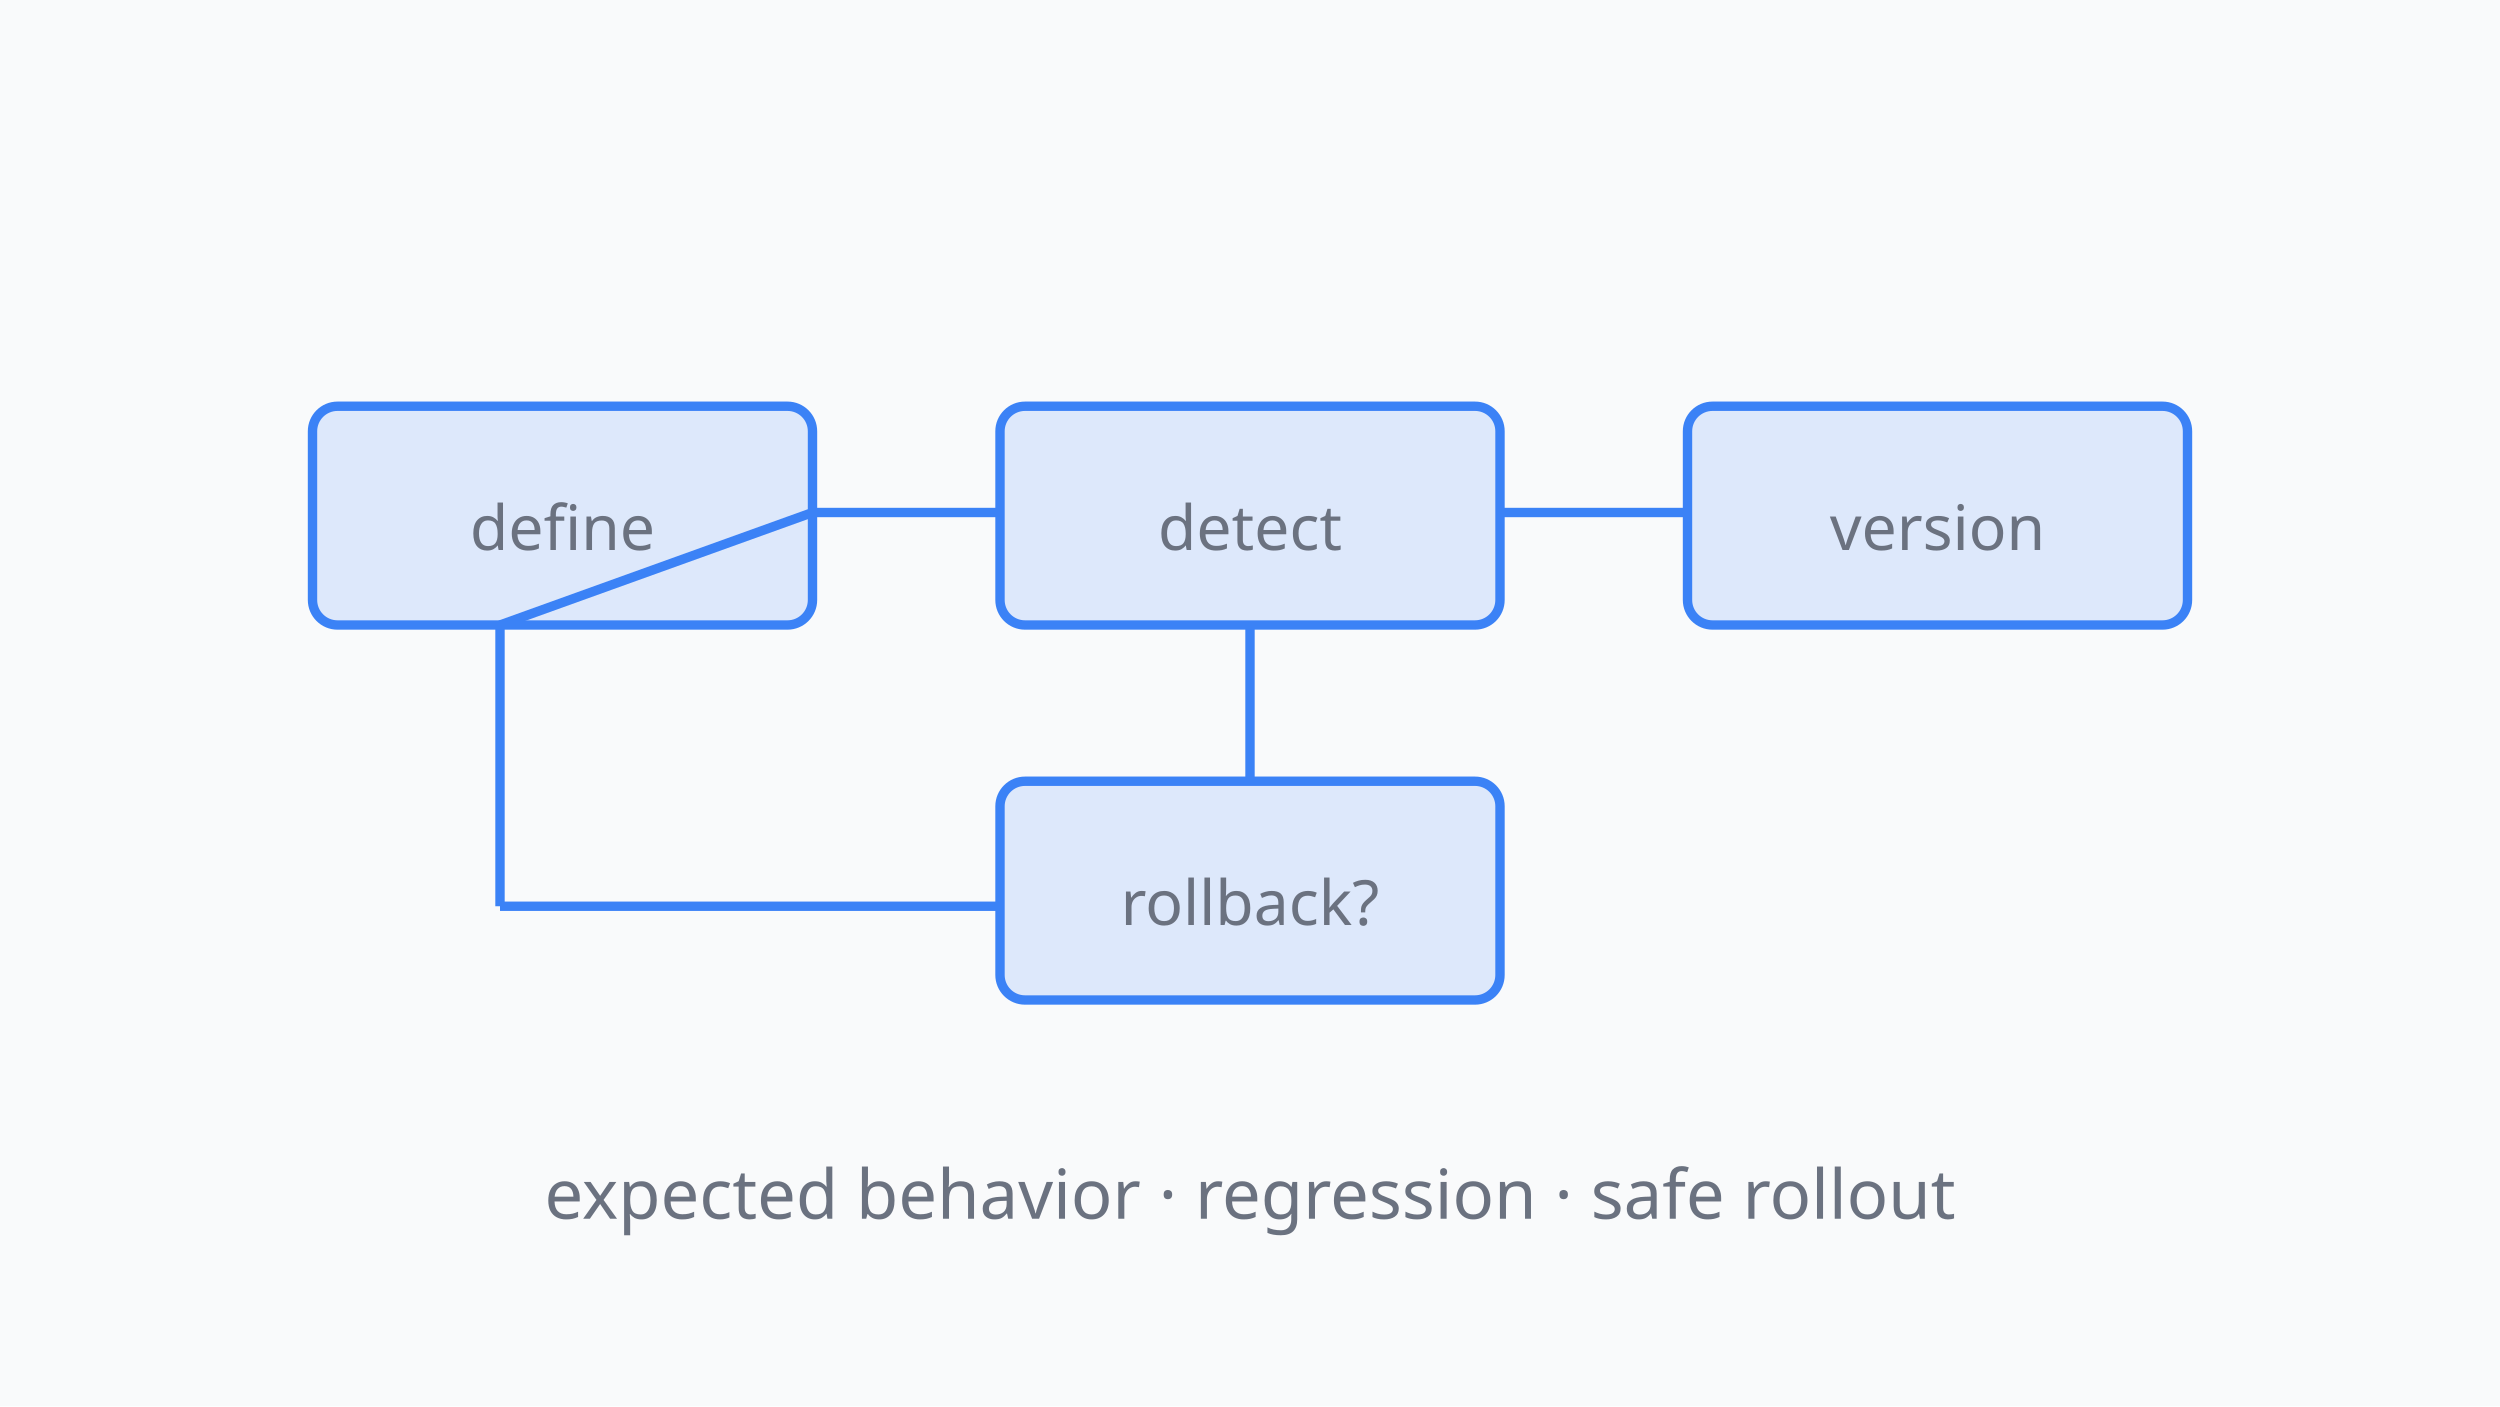
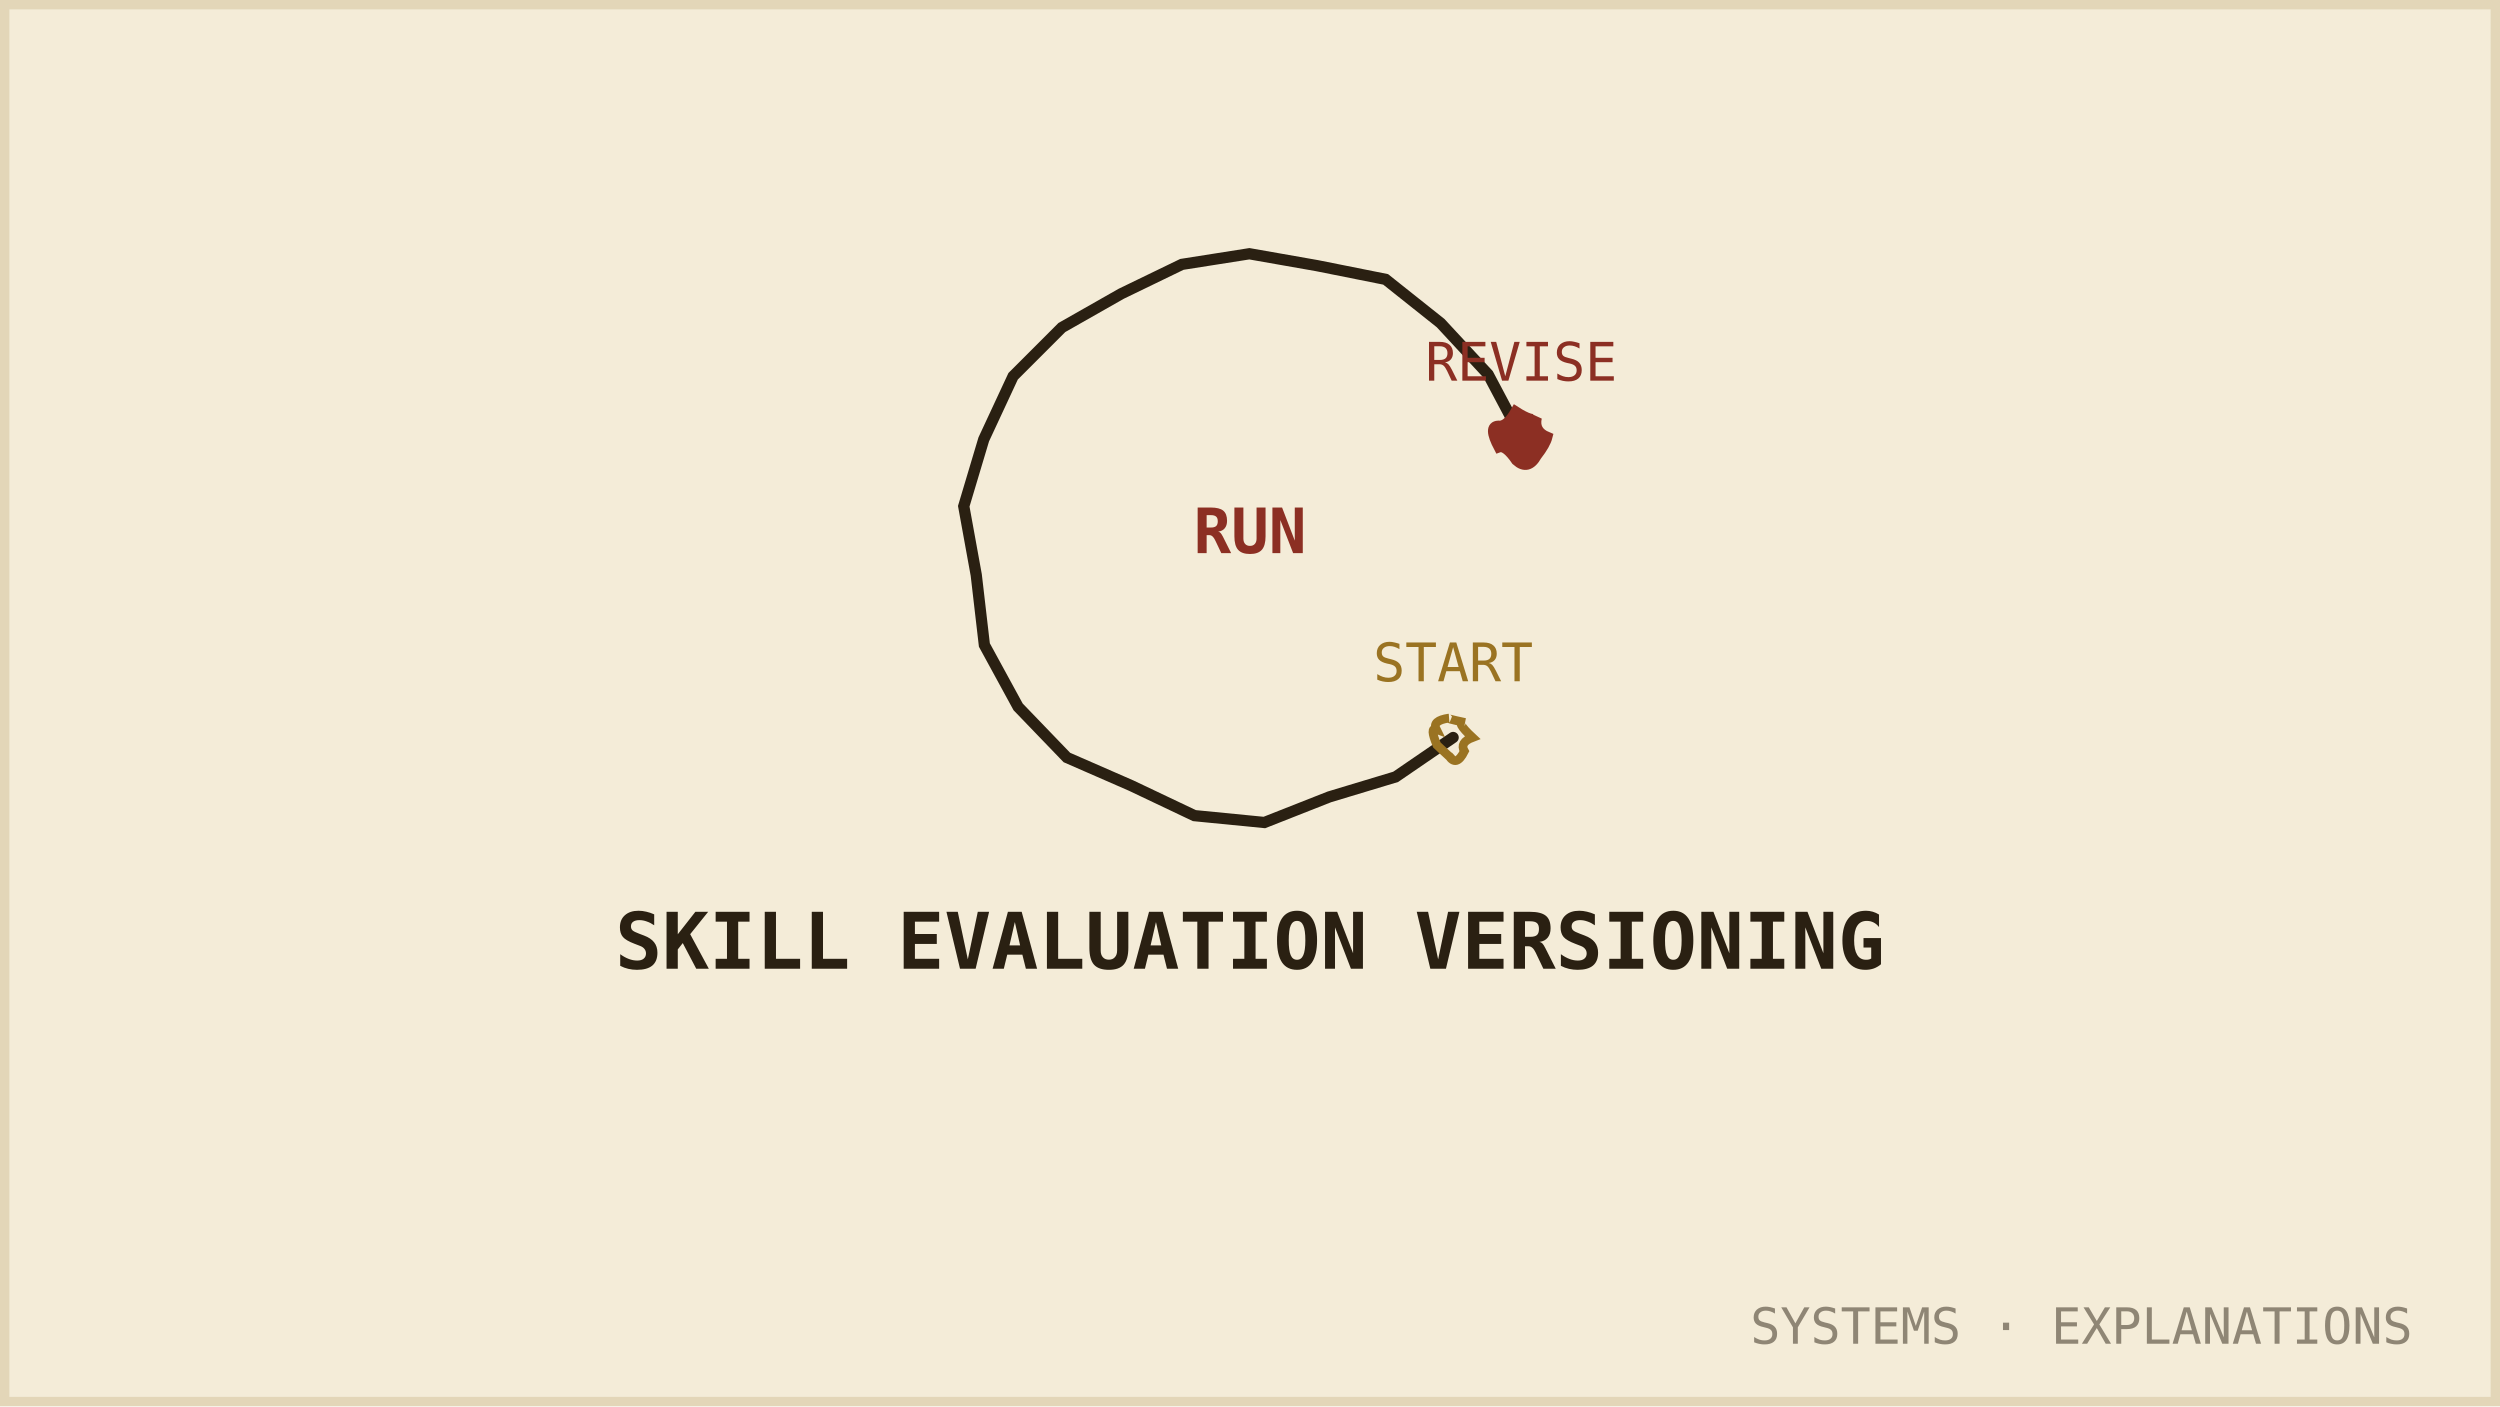
- <svg xmlns="http://www.w3.org/2000/svg" viewBox="0 0 400 225" role="img" aria-labelledby="title desc">
-   <rect width="400" height="225" fill="#f9fafb" />
-   <g stroke="#3b82f6" stroke-width="1.5" fill="none">
-     <rect x="50" y="65" width="80" height="35" rx="4" />
-     <rect x="160" y="65" width="80" height="35" rx="4" />
-     <rect x="270" y="65" width="80" height="35" rx="4" />
-     <rect x="160" y="125" width="80" height="35" rx="4" />
-     <line x1="130" y1="82" x2="160" y2="82" />
-     <line x1="240" y1="82" x2="270" y2="82" />
-     <line x1="200" y1="100" x2="200" y2="125" />
-     <line x1="160" y1="145" x2="80" y2="145" />
-     <line x1="80" y1="145" x2="80" y2="100" />
-     <line x1="80" y1="100" x2="130" y2="82" />
-   </g>
-   <g fill="#3b82f6" opacity="0.15">
-     <rect x="50" y="65" width="80" height="35" rx="4" />
-     <rect x="160" y="65" width="80" height="35" rx="4" />
-     <rect x="270" y="65" width="80" height="35" rx="4" />
-     <rect x="160" y="125" width="80" height="35" rx="4" />
-   </g>
-   <g font-family="system-ui, sans-serif" font-size="10" fill="#6b7280">
-     <text x="90" y="88" text-anchor="middle">define</text>
-     <text x="200" y="88" text-anchor="middle">detect</text>
-     <text x="310" y="88" text-anchor="middle">version</text>
-     <text x="200" y="148" text-anchor="middle">rollback?</text>
-   </g>
-   <g font-family="system-ui, sans-serif" font-size="11" fill="#6b7280">
-     <text x="200" y="195" text-anchor="middle">expected behavior · regression · safe rollout</text>
-   </g>
+ <svg xmlns="http://www.w3.org/2000/svg" viewBox="0 0 400 225" role="img" aria-labelledby="t d">
+   <rect width="400" height="225" fill="#f4ecd8" />
+   <rect x="0.75" y="0.75" width="398.5" height="223.5" fill="none" stroke="#e3d6b8" stroke-width="1.5" />
+   <path d="M 232.5 118.0 L 223.3 124.3 L 212.7 127.5 L 202.3 131.6 L 191.1 130.5 L 181.0 125.7 L 170.7 121.2 L 162.9 113.1 L 157.5 103.2 L 156.2 92.0 L 154.2 81.0 L 157.4 70.3 L 162.1 60.2 L 169.9 52.4 L 179.4 47.0 L 189.1 42.3 L 199.9 40.6 L 210.7 42.5 L 221.7 44.7 L 230.5 51.7 L 238.1 59.9 L 243.4 69.9 " stroke="#2a2012" stroke-width="1.80" fill="none" stroke-linecap="round" />
+   <path d="M 247.6 69.9 Q 247.3 71.1 245.9 72.9 Q 244.5 75.4 242.6 73.7 Q 240.9 71.2 239.8 71.6 Q 238.0 68.2 239.7 68.1 Q 241.1 68.3 242.5 65.8 Q 245.3 67.6 245.9 66.8 Q 245.4 69.0 247.6 69.9 Z" stroke="#8c2f23" stroke-width="1.60" fill="#8c2f23" />
+   <path d="M 235.6 118.0 Q 233.5 118.8 234.3 120.2 Q 233.0 122.8 231.8 120.9 Q 233.1 122.2 229.9 119.2 Q 228.7 116.3 229.8 116.7 Q 229.1 115.3 231.8 114.9 Q 231.1 114.9 234.4 115.6 Q 232.7 115.3 235.6 118.0 Z" stroke="#9a7322" stroke-width="1.40" fill="none" />
+   <text x="200.0" y="88.5" font-family="'JetBrains Mono', ui-monospace, monospace" font-size="10.0" fill="#8c2f23" font-weight="700" text-anchor="middle">RUN</text>
+   <text x="232.5" y="109.0" font-family="'JetBrains Mono', ui-monospace, monospace" font-size="8.5" fill="#9a7322" text-anchor="middle">START</text>
+   <text x="243.4" y="60.9" font-family="'JetBrains Mono', ui-monospace, monospace" font-size="8.5" fill="#8c2f23" text-anchor="middle">REVISE</text>
+   <text x="200.0" y="155.0" font-family="'JetBrains Mono', ui-monospace, monospace" font-size="12.5" fill="#2a2012" font-weight="700" text-anchor="middle">SKILL EVALUATION VERSIONING</text>
+   <text x="386" y="215" font-family="'JetBrains Mono', ui-monospace, monospace" font-size="8.0" fill="#2a2012" opacity="0.5" text-anchor="end">SYSTEMS · EXPLANATIONS</text>
</svg>
